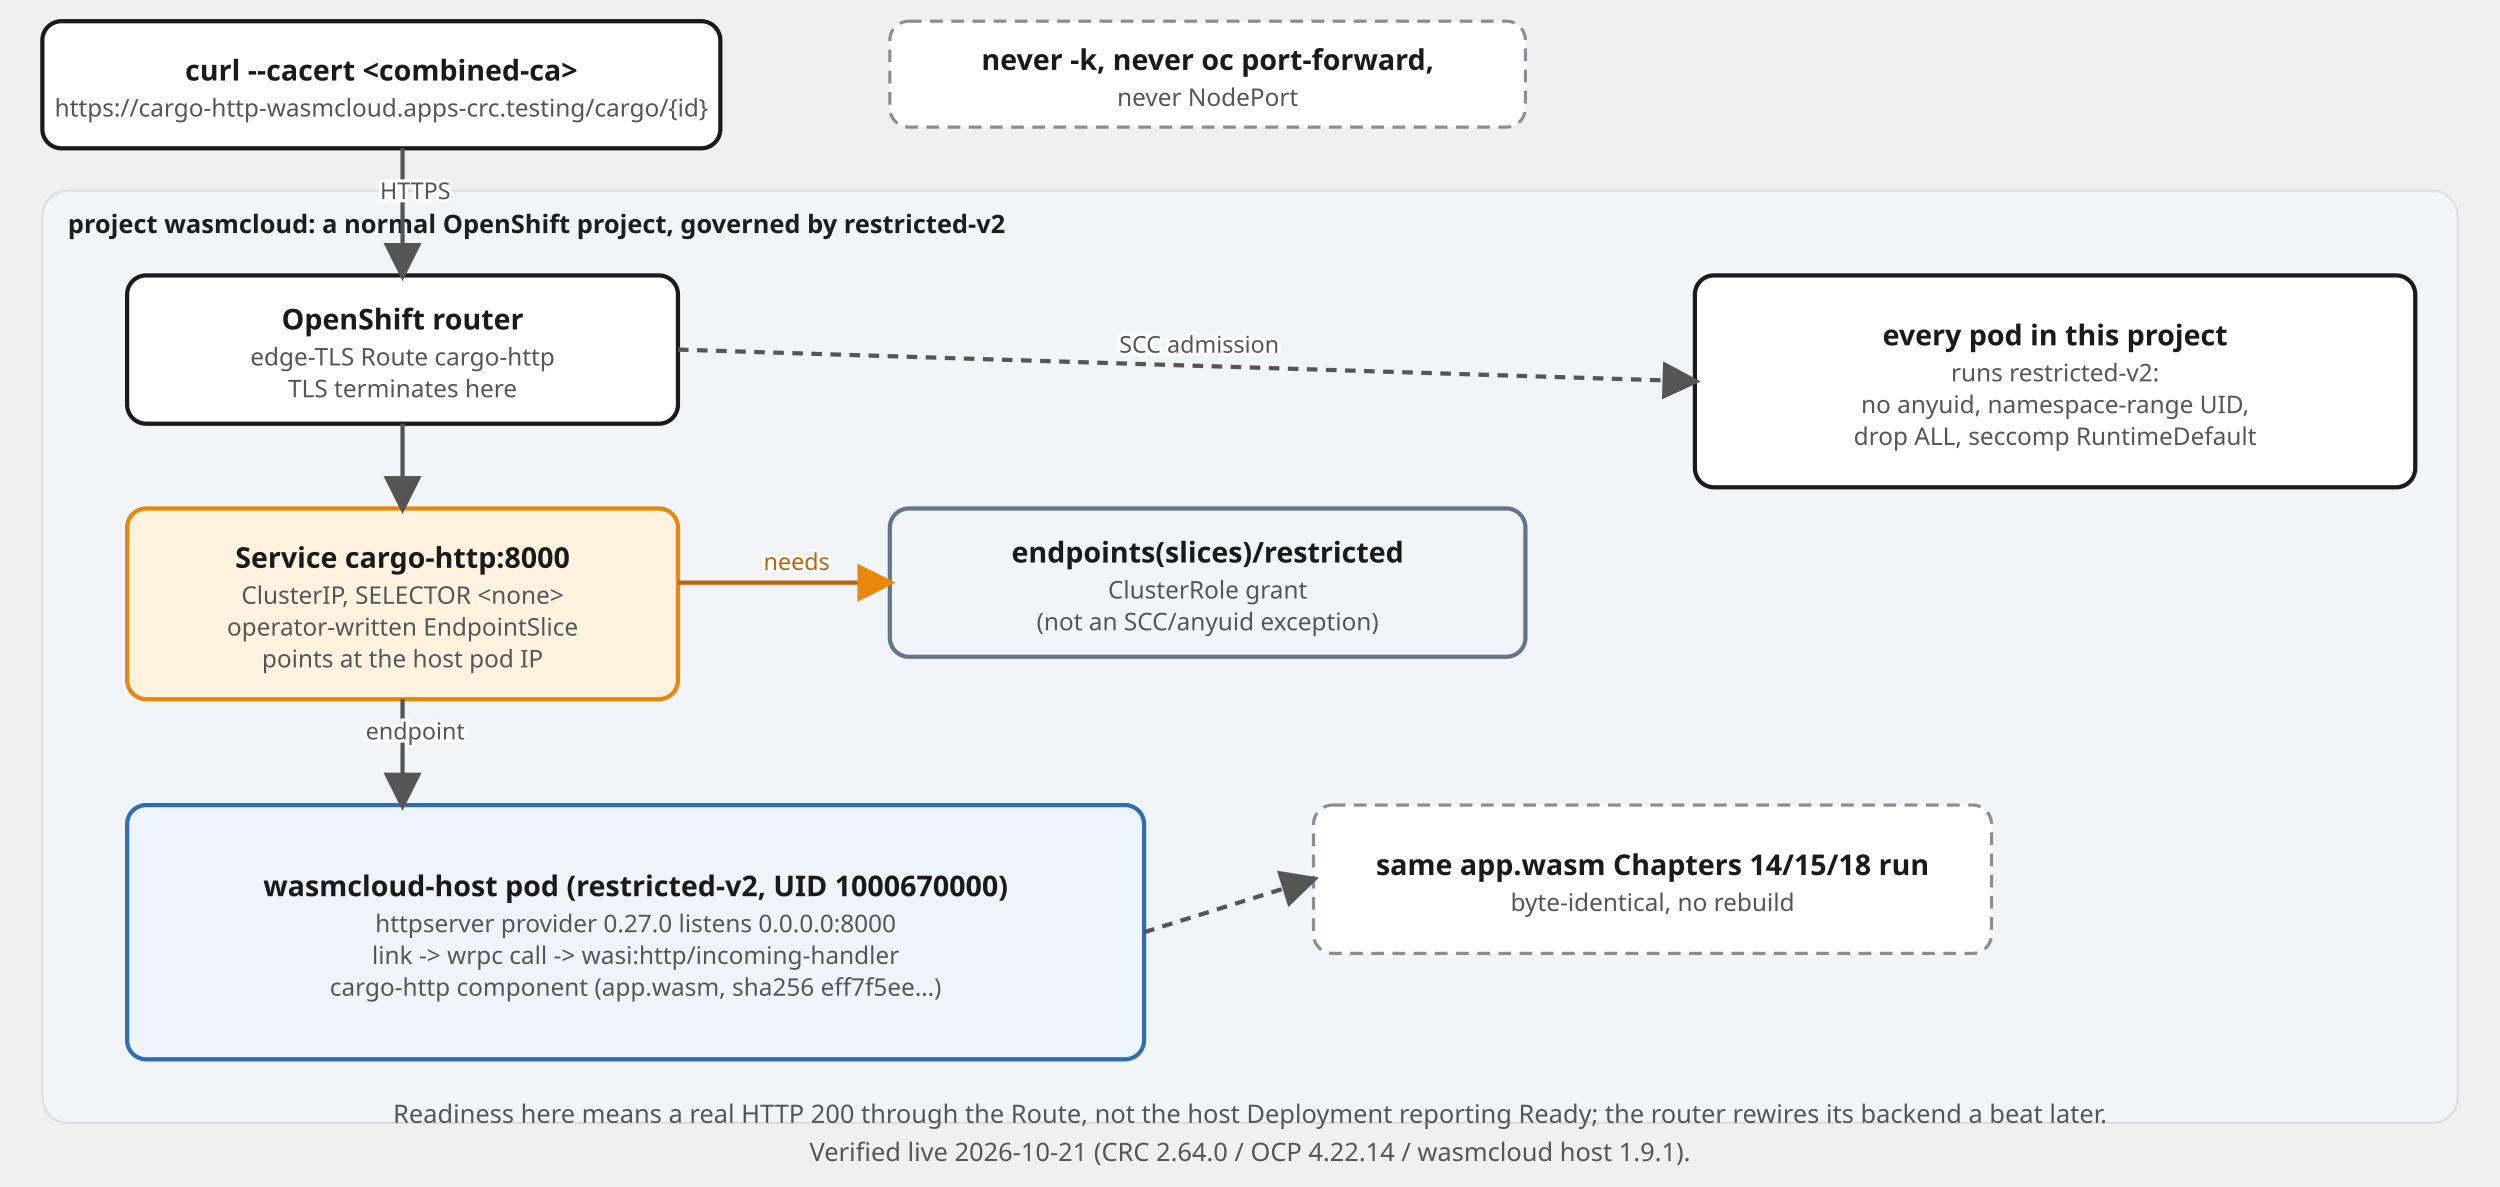
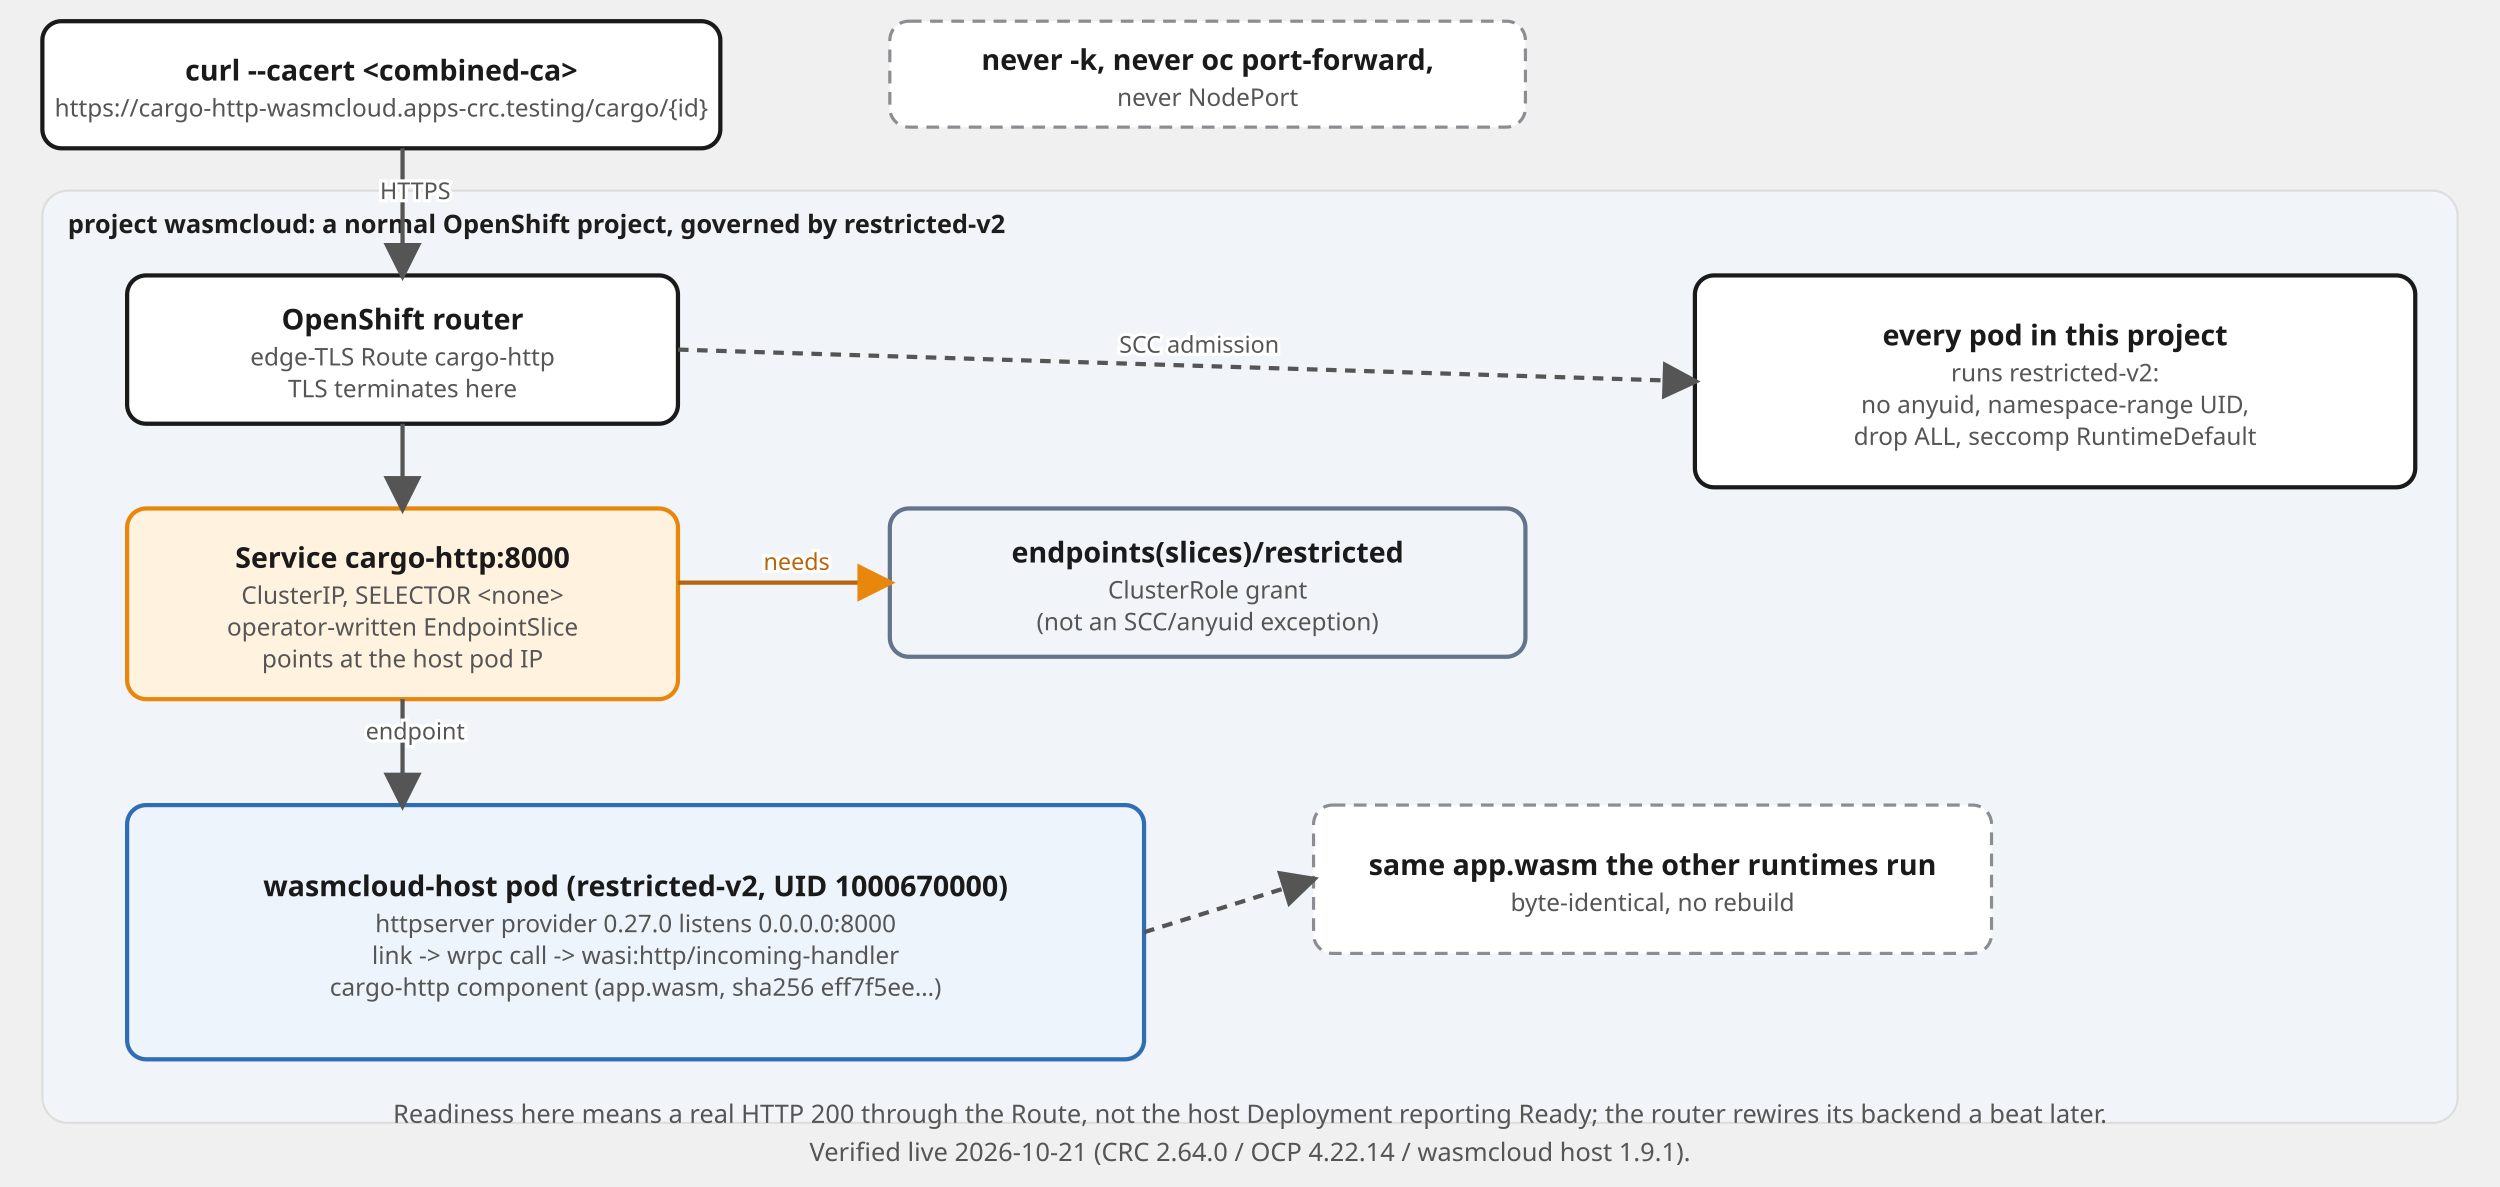
<svg xmlns="http://www.w3.org/2000/svg" viewBox="0 0 1180 560" font-family="'Red Hat Text', system-ui, sans-serif" role="img">
  <defs>
    <marker id="a" viewBox="0 0 10 10" refX="8.5" refY="5" markerWidth="9" markerHeight="9" orient="auto-start-reverse">
      <path d="M0,0 L10,5 L0,10 z" fill="#555" />
    </marker>
    <marker id="am" viewBox="0 0 10 10" refX="8.5" refY="5" markerWidth="9" markerHeight="9" orient="auto-start-reverse">
      <path d="M0,0 L10,5 L0,10 z" fill="#e8870c" />
    </marker>
  </defs>
  <rect x="20" y="90" width="1140" height="440" rx="12" fill="#f1f5f9" stroke="#ddd" />
  <text x="32" y="110" font-size="12" font-weight="700" fill="#1d1d1d">project wasmcloud: a normal OpenShift project, governed by restricted-v2</text>
  <rect x="20" y="10" width="320" height="60" rx="9" fill="#ffffff" stroke="#1a1a1a" stroke-width="2" />
  <text x="180.0" y="38.0" font-size="13.5" font-weight="700" fill="#1a1a1a" text-anchor="middle">curl --cacert &lt;combined-ca&gt;</text>
  <text x="180.0" y="55.0" font-size="11.5" fill="#555555" text-anchor="middle">https://cargo-http-wasmcloud.apps-crc.testing/cargo/{id}</text>
  <rect x="420" y="10" width="300" height="50" rx="9" fill="#ffffff" stroke="#8a8d91" stroke-width="1.5" stroke-dasharray="6 4" />
  <text x="570.0" y="33.0" font-size="13.5" font-weight="700" fill="#1a1a1a" text-anchor="middle">never -k, never oc port-forward,</text>
  <text x="570.0" y="50.0" font-size="11.5" fill="#555555" text-anchor="middle">never NodePort</text>
  <rect x="60" y="130" width="260" height="70" rx="9" fill="#ffffff" stroke="#1a1a1a" stroke-width="2" />
  <text x="190.0" y="155.5" font-size="13.5" font-weight="700" fill="#1a1a1a" text-anchor="middle">OpenShift router</text>
  <text x="190.0" y="172.5" font-size="11.5" fill="#555555" text-anchor="middle">edge-TLS Route cargo-http</text>
  <text x="190.0" y="187.5" font-size="11.5" fill="#555555" text-anchor="middle">TLS terminates here</text>
  <rect x="60" y="240" width="260" height="90" rx="9" fill="#fff3e0" stroke="#e8870c" stroke-width="2" />
  <text x="190.0" y="268.0" font-size="13.5" font-weight="700" fill="#1a1a1a" text-anchor="middle">Service cargo-http:8000</text>
  <text x="190.0" y="285.0" font-size="11.5" fill="#555555" text-anchor="middle">ClusterIP, SELECTOR &lt;none&gt;</text>
  <text x="190.0" y="300.0" font-size="11.5" fill="#555555" text-anchor="middle">operator-written EndpointSlice</text>
  <text x="190.0" y="315.0" font-size="11.5" fill="#555555" text-anchor="middle">points at the host pod IP</text>
  <rect x="420" y="240" width="300" height="70" rx="9" fill="#f1f5f9" stroke="#64748b" stroke-width="2" />
  <text x="570.0" y="265.5" font-size="13.5" font-weight="700" fill="#1a1a1a" text-anchor="middle">endpoints(slices)/restricted</text>
  <text x="570.0" y="282.5" font-size="11.5" fill="#555555" text-anchor="middle">ClusterRole grant</text>
  <text x="570.0" y="297.5" font-size="11.5" fill="#555555" text-anchor="middle">(not an SCC/anyuid exception)</text>
  <rect x="60" y="380" width="480" height="120" rx="9" fill="#eef4fb" stroke="#2f6db5" stroke-width="2" />
  <text x="300.0" y="423.0" font-size="13.5" font-weight="700" fill="#1a1a1a" text-anchor="middle">wasmcloud-host pod  (restricted-v2, UID 1000670000)</text>
  <text x="300.0" y="440.0" font-size="11.5" fill="#555555" text-anchor="middle">httpserver provider 0.27.0 listens 0.0.0.0:8000</text>
  <text x="300.0" y="455.0" font-size="11.5" fill="#555555" text-anchor="middle">link -&gt; wrpc call -&gt; wasi:http/incoming-handler</text>
  <text x="300.0" y="470.0" font-size="11.5" fill="#555555" text-anchor="middle">cargo-http component (app.wasm, sha256 eff7f5ee…)</text>
  <rect x="620" y="380" width="320" height="70" rx="9" fill="#ffffff" stroke="#8a8d91" stroke-width="1.5" stroke-dasharray="6 4" />
-   <text x="780.0" y="413.0" font-size="13.5" font-weight="700" fill="#1a1a1a" text-anchor="middle">same app.wasm Chapters 14/15/18 run</text>
+   <text x="780.0" y="413.0" font-size="13.5" font-weight="700" fill="#1a1a1a" text-anchor="middle">same app.wasm the other runtimes run</text>
  <text x="780.0" y="430.0" font-size="11.5" fill="#555555" text-anchor="middle">byte-identical, no rebuild</text>
  <rect x="800" y="130" width="340" height="100" rx="9" fill="#ffffff" stroke="#1a1a1a" stroke-width="2" />
  <text x="970.0" y="163.0" font-size="13.5" font-weight="700" fill="#1a1a1a" text-anchor="middle">every pod in this project</text>
  <text x="970.0" y="180.0" font-size="11.5" fill="#555555" text-anchor="middle">runs restricted-v2:</text>
  <text x="970.0" y="195.0" font-size="11.5" fill="#555555" text-anchor="middle">no anyuid, namespace-range UID,</text>
  <text x="970.0" y="210.0" font-size="11.5" fill="#555555" text-anchor="middle">drop ALL, seccomp RuntimeDefault</text>
  <path d="M190,70 L190,130" fill="none" stroke="#555" stroke-width="2" marker-end="url(#a)" />
  <text x="196.0" y="94.0" font-size="11" fill="#ffffff" stroke="#ffffff" stroke-width="3" paint-order="stroke" text-anchor="middle">HTTPS</text>
  <text x="196.0" y="94.0" font-size="11" fill="#555" text-anchor="middle">HTTPS</text>
  <path d="M190,200 L190,240" fill="none" stroke="#555" stroke-width="2" marker-end="url(#a)" />
  <path d="M320,275 L420,275" fill="none" stroke="#b8650a" stroke-width="2" marker-end="url(#am)" />
  <text x="376.0" y="269.0" font-size="11" fill="#ffffff" stroke="#ffffff" stroke-width="3" paint-order="stroke" text-anchor="middle">needs</text>
  <text x="376.0" y="269.0" font-size="11" fill="#b8650a" text-anchor="middle">needs</text>
  <path d="M190,330 L190,380" fill="none" stroke="#555" stroke-width="2" marker-end="url(#a)" />
  <text x="196.0" y="349.0" font-size="11" fill="#ffffff" stroke="#ffffff" stroke-width="3" paint-order="stroke" text-anchor="middle">endpoint</text>
  <text x="196.0" y="349.0" font-size="11" fill="#555" text-anchor="middle">endpoint</text>
  <path d="M540,440 L620,415" fill="none" stroke="#555" stroke-width="2" stroke-dasharray="5 4" marker-end="url(#a)" />
  <path d="M320,165 L800,180" fill="none" stroke="#555" stroke-width="2" stroke-dasharray="5 4" marker-end="url(#a)" />
  <text x="566.0" y="166.5" font-size="11" fill="#ffffff" stroke="#ffffff" stroke-width="3" paint-order="stroke" text-anchor="middle">SCC admission</text>
  <text x="566.0" y="166.5" font-size="11" fill="#555" text-anchor="middle">SCC admission</text>
  <text x="590" y="530" font-size="12" fill="#555555" text-anchor="middle">Readiness here means a real HTTP 200 through the Route, not the host Deployment reporting Ready; the router rewires its backend a beat later.</text>
  <text x="590" y="548" font-size="12" fill="#555555" text-anchor="middle">Verified live 2026-10-21 (CRC 2.64.0 / OCP 4.22.14 / wasmcloud host 1.9.1).</text>
</svg>
